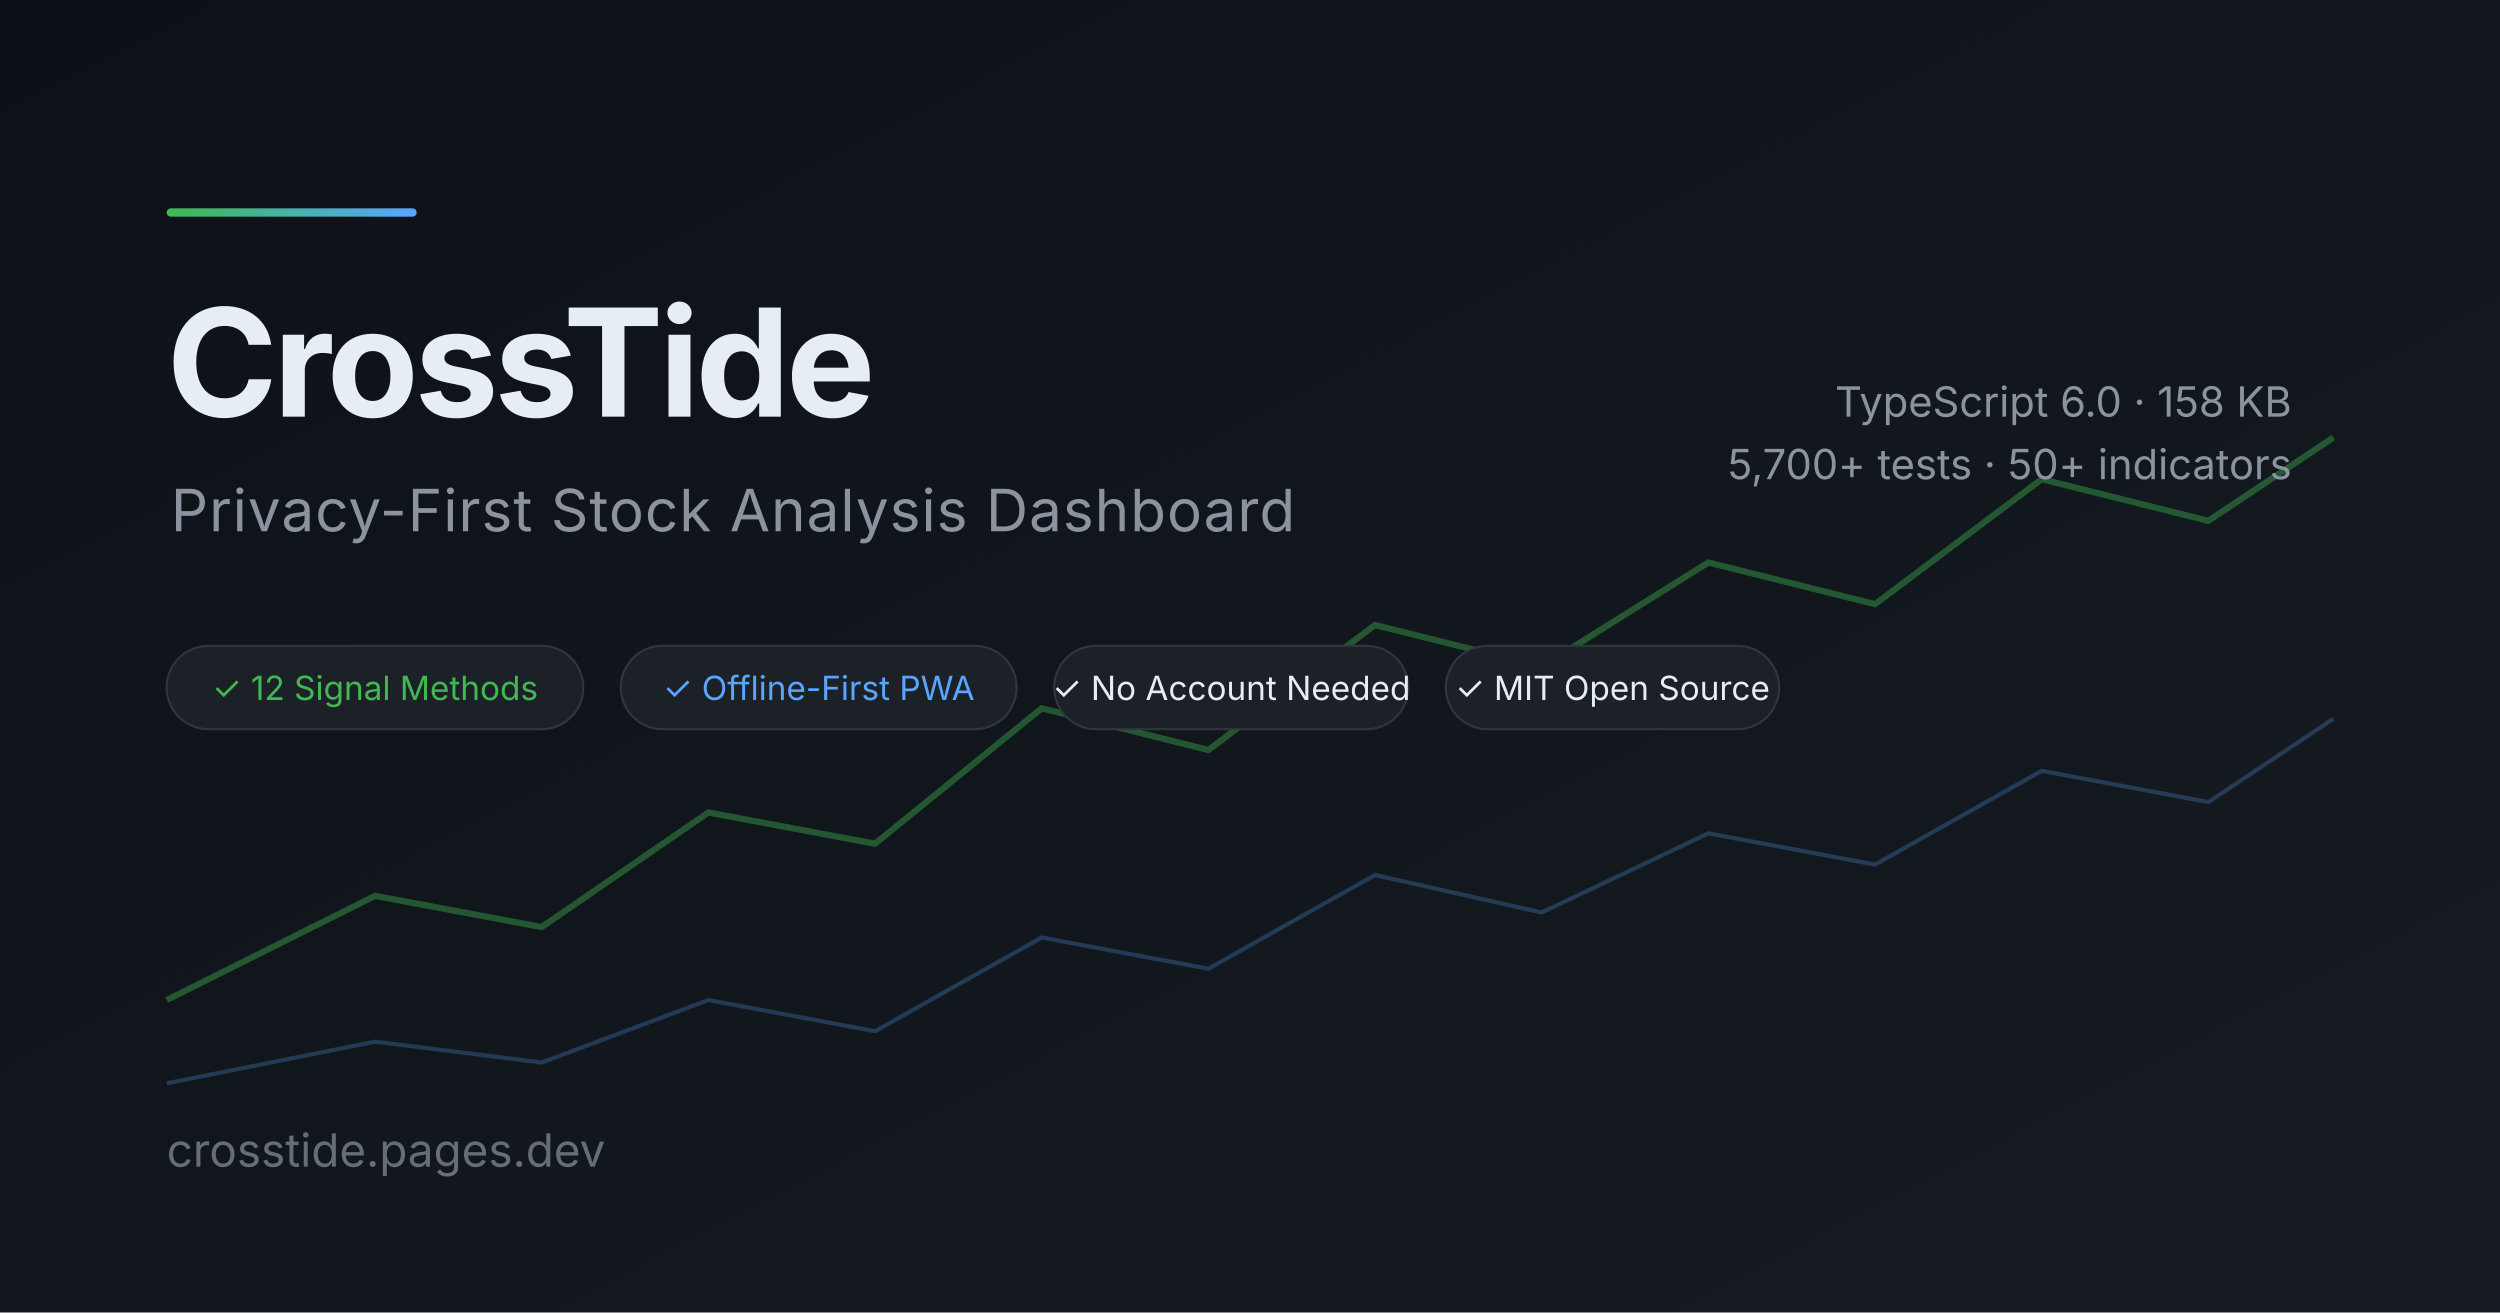
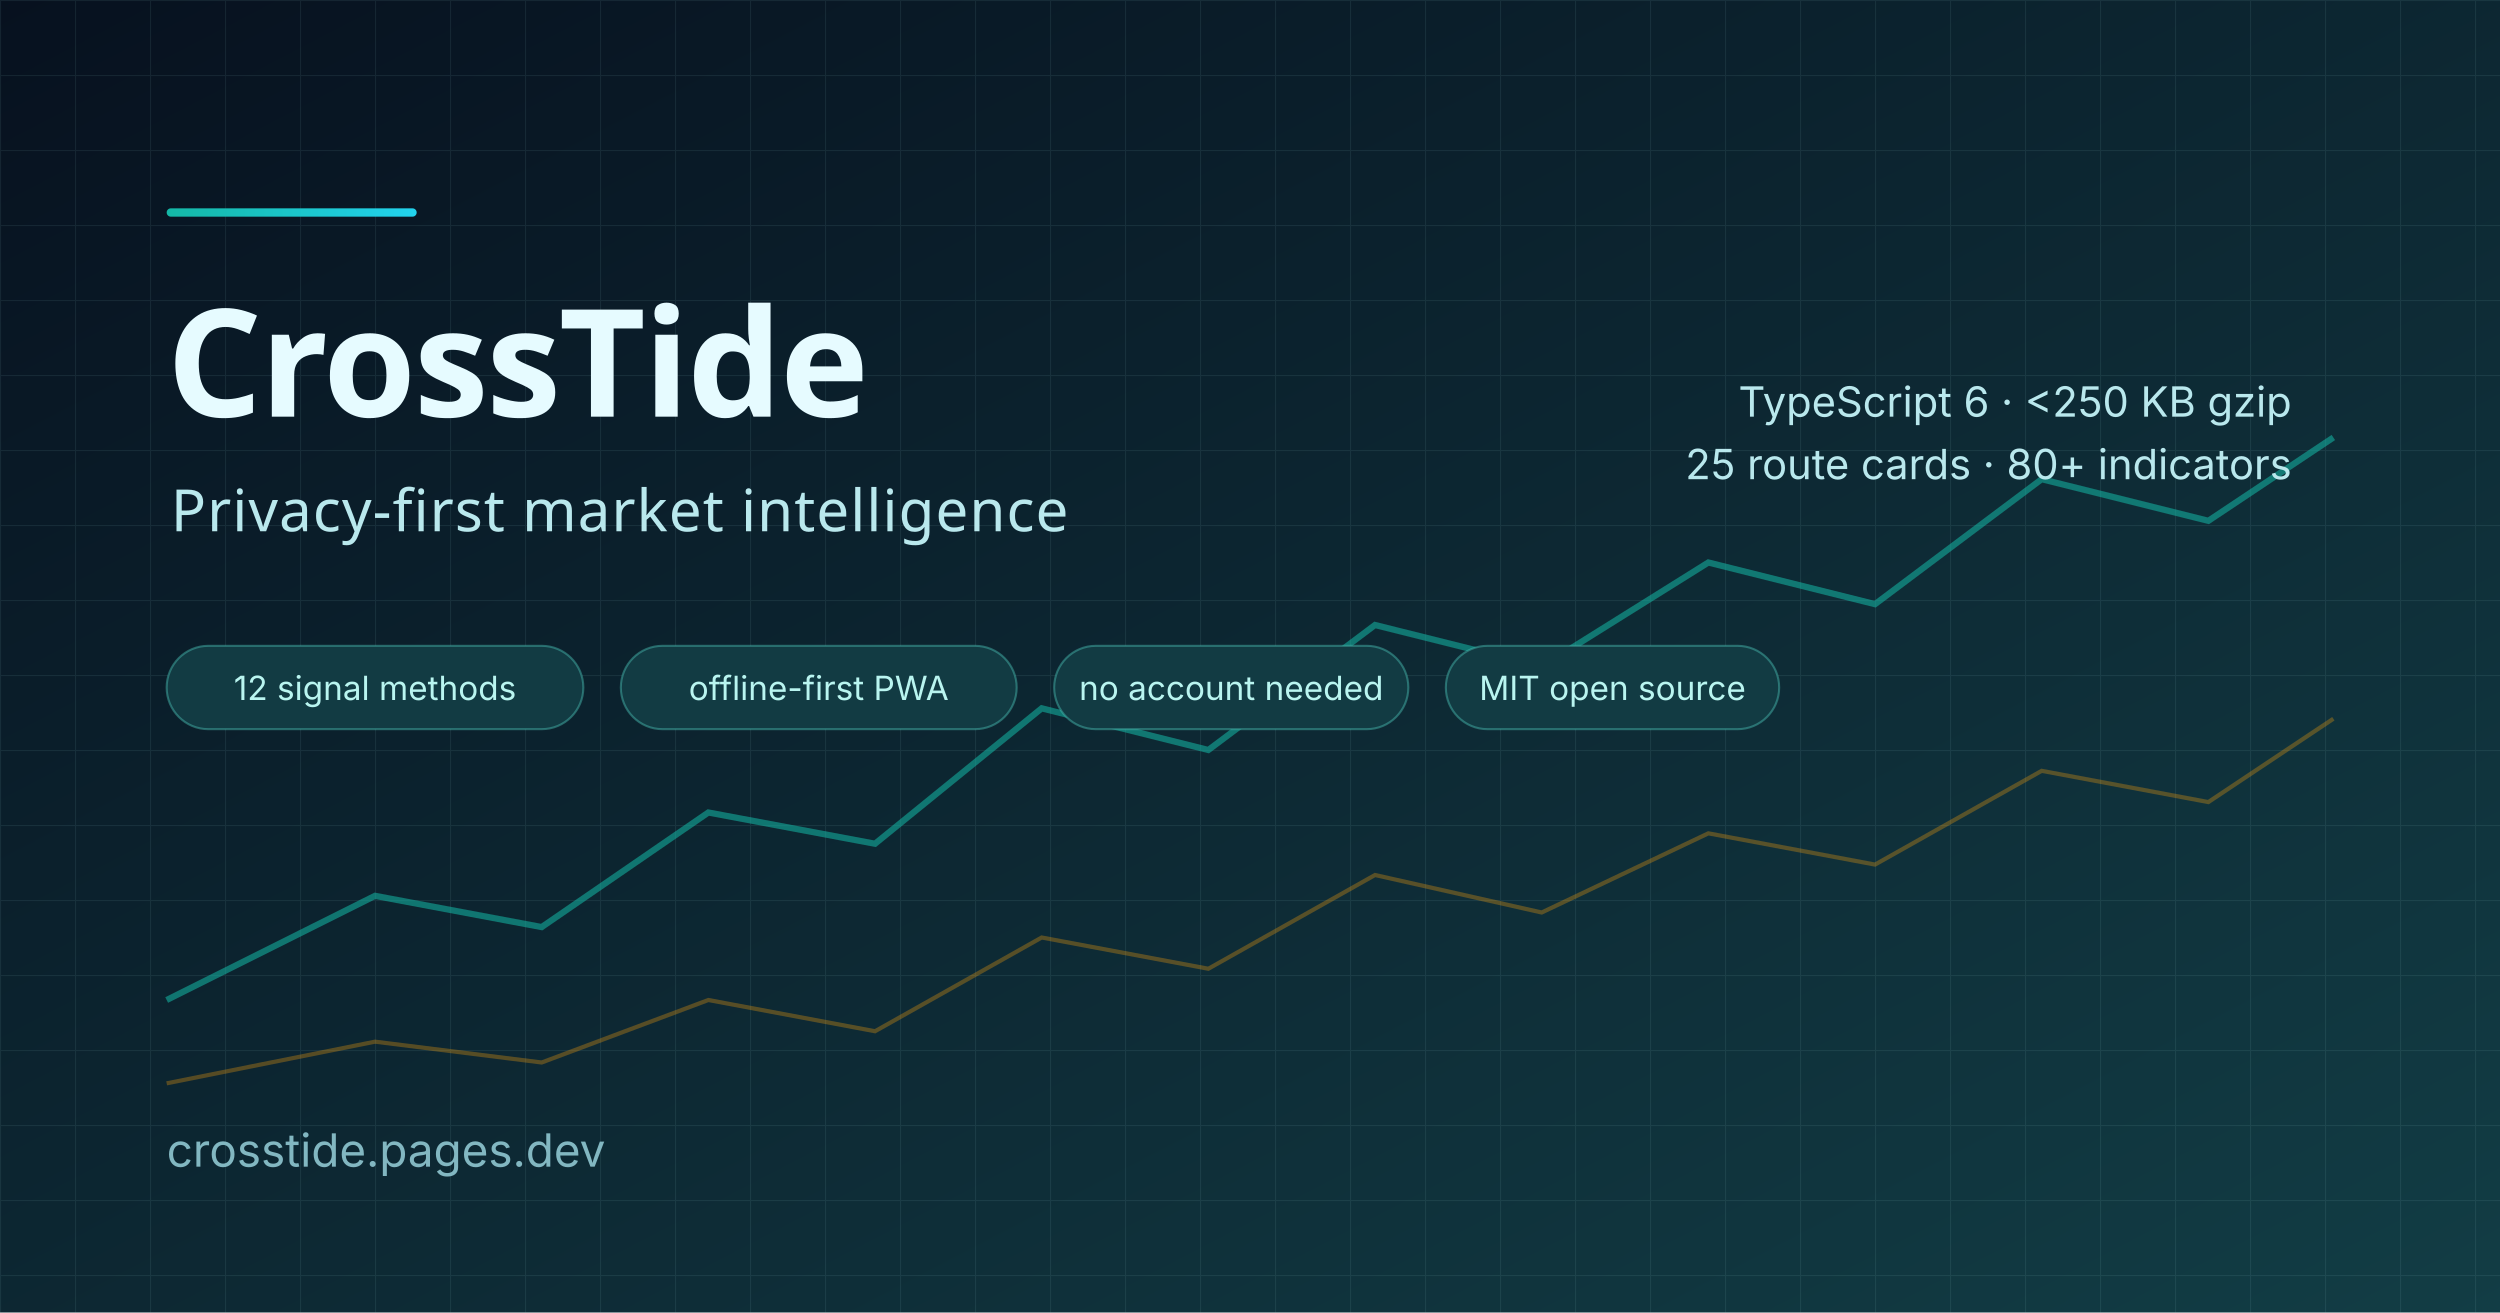
- <svg xmlns="http://www.w3.org/2000/svg" width="1200" height="630" viewBox="0 0 1200 630">
+ <svg xmlns="http://www.w3.org/2000/svg" width="1200" height="630" viewBox="0 0 1200 630" role="img" aria-labelledby="title desc">
  <defs>
    <linearGradient id="bg" x1="0%" y1="0%" x2="100%" y2="100%">
-       <stop offset="0%" style="stop-color:#0d1117" />
-       <stop offset="100%" style="stop-color:#161b22" />
+       <stop offset="0%" style="stop-color:#07111f" />
+       <stop offset="100%" style="stop-color:#123d45" />
    </linearGradient>
    <linearGradient id="accent" x1="0%" y1="0%" x2="100%" y2="0%">
-       <stop offset="0%" style="stop-color:#3fb950" />
-       <stop offset="100%" style="stop-color:#58a6ff" />
+       <stop offset="0%" style="stop-color:#14b8a6" />
+       <stop offset="100%" style="stop-color:#22d3ee" />
    </linearGradient>
+     <pattern id="grid" width="36" height="36" patternUnits="userSpaceOnUse">
+       <path d="M36 0H0V36" fill="none" stroke="#b9f5f0" stroke-opacity="0.08" />
+     </pattern>
  </defs>
  <rect width="1200" height="630" fill="url(#bg)" />
-   <polyline points="80,480 180,430 260,445 340,390 420,405 500,340 580,360 660,300 740,320 820,270 900,290 980,230 1060,250 1120,210" fill="none" stroke="#3fb950" stroke-width="3" opacity="0.4" />
-   <polyline points="80,520 180,500 260,510 340,480 420,495 500,450 580,465 660,420 740,438 820,400 900,415 980,370 1060,385 1120,345" fill="none" stroke="#58a6ff" stroke-width="2" opacity="0.25" />
+   <rect width="1200" height="630" fill="url(#grid)" />
+   <polyline points="80,480 180,430 260,445 340,390 420,405 500,340 580,360 660,300 740,320 820,270 900,290 980,230 1060,250 1120,210" fill="none" stroke="#14b8a6" stroke-width="3" opacity="0.55" />
+   <polyline points="80,520 180,500 260,510 340,480 420,495 500,450 580,465 660,420 740,438 820,400 900,415 980,370 1060,385 1120,345" fill="none" stroke="#f59e0b" stroke-width="2" opacity="0.32" />
  <rect x="80" y="100" width="120" height="4" rx="2" fill="url(#accent)" />
-   <text x="80" y="200" font-family="system-ui,-apple-system,sans-serif" font-size="72" font-weight="700" fill="#e6edf3" letter-spacing="-2">CrossTide</text>
-   <text x="82" y="255" font-family="system-ui,-apple-system,sans-serif" font-size="28" fill="#8b949e" letter-spacing="0.5">Privacy-First Stock Analysis Dashboard</text>
-   <rect x="80" y="310" width="200" height="40" rx="20" fill="#1c2128" stroke="#30363d" stroke-width="1" />
-   <text x="180" y="336" text-anchor="middle" font-family="system-ui,-apple-system,sans-serif" font-size="16" fill="#3fb950">✓ 12 Signal Methods</text>
-   <rect x="298" y="310" width="190" height="40" rx="20" fill="#1c2128" stroke="#30363d" stroke-width="1" />
-   <text x="393" y="336" text-anchor="middle" font-family="system-ui,-apple-system,sans-serif" font-size="16" fill="#58a6ff">✓ Offline-First PWA</text>
-   <rect x="506" y="310" width="170" height="40" rx="20" fill="#1c2128" stroke="#30363d" stroke-width="1" />
-   <text x="591" y="336" text-anchor="middle" font-family="system-ui,-apple-system,sans-serif" font-size="16" fill="#e6edf3">✓ No Account Needed</text>
-   <rect x="694" y="310" width="160" height="40" rx="20" fill="#1c2128" stroke="#30363d" stroke-width="1" />
-   <text x="774" y="336" text-anchor="middle" font-family="system-ui,-apple-system,sans-serif" font-size="16" fill="#e6edf3">✓ MIT Open Source</text>
-   <text x="80" y="560" font-family="system-ui,-apple-system,sans-serif" font-size="22" fill="#656d76">crosstide.pages.dev</text>
-   <text x="1100" y="200" text-anchor="end" font-family="system-ui,-apple-system,sans-serif" font-size="20" fill="#8b949e">TypeScript 6.0 · 158 KB</text>
-   <text x="1100" y="230" text-anchor="end" font-family="system-ui,-apple-system,sans-serif" font-size="20" fill="#8b949e">5,700+ tests · 50+ indicators</text>
+   <text x="80" y="200" font-family="'Aptos Display','Segoe UI',sans-serif" font-size="72" font-weight="750" fill="#e6fbff" letter-spacing="-1">CrossTide</text>
+   <text x="82" y="255" font-family="'Aptos','Segoe UI',sans-serif" font-size="28" fill="#b9e8ed" letter-spacing="0.5">Privacy-first market intelligence</text>
+   <rect x="80" y="310" width="200" height="40" rx="20" fill="#123b43" stroke="#4bbfb5" stroke-opacity="0.45" stroke-width="1" />
+   <text x="180" y="336" text-anchor="middle" font-family="system-ui,-apple-system,sans-serif" font-size="16" fill="#b9f5f0">12 signal methods</text>
+   <rect x="298" y="310" width="190" height="40" rx="20" fill="#123b43" stroke="#4bbfb5" stroke-opacity="0.45" stroke-width="1" />
+   <text x="393" y="336" text-anchor="middle" font-family="system-ui,-apple-system,sans-serif" font-size="16" fill="#b9f5f0">offline-first PWA</text>
+   <rect x="506" y="310" width="170" height="40" rx="20" fill="#123b43" stroke="#4bbfb5" stroke-opacity="0.45" stroke-width="1" />
+   <text x="591" y="336" text-anchor="middle" font-family="system-ui,-apple-system,sans-serif" font-size="16" fill="#b9f5f0">no account needed</text>
+   <rect x="694" y="310" width="160" height="40" rx="20" fill="#123b43" stroke="#4bbfb5" stroke-opacity="0.45" stroke-width="1" />
+   <text x="774" y="336" text-anchor="middle" font-family="system-ui,-apple-system,sans-serif" font-size="16" fill="#b9f5f0">MIT open source</text>
+   <text x="80" y="560" font-family="system-ui,-apple-system,sans-serif" font-size="22" fill="#82b7c1">crosstide.pages.dev</text>
+   <text x="1100" y="200" text-anchor="end" font-family="system-ui,-apple-system,sans-serif" font-size="20" fill="#b9e8ed">TypeScript 6 · &lt;250 KB gzip</text>
+   <text x="1100" y="230" text-anchor="end" font-family="system-ui,-apple-system,sans-serif" font-size="20" fill="#b9e8ed">25 route cards · 80+ indicators</text>
</svg>
